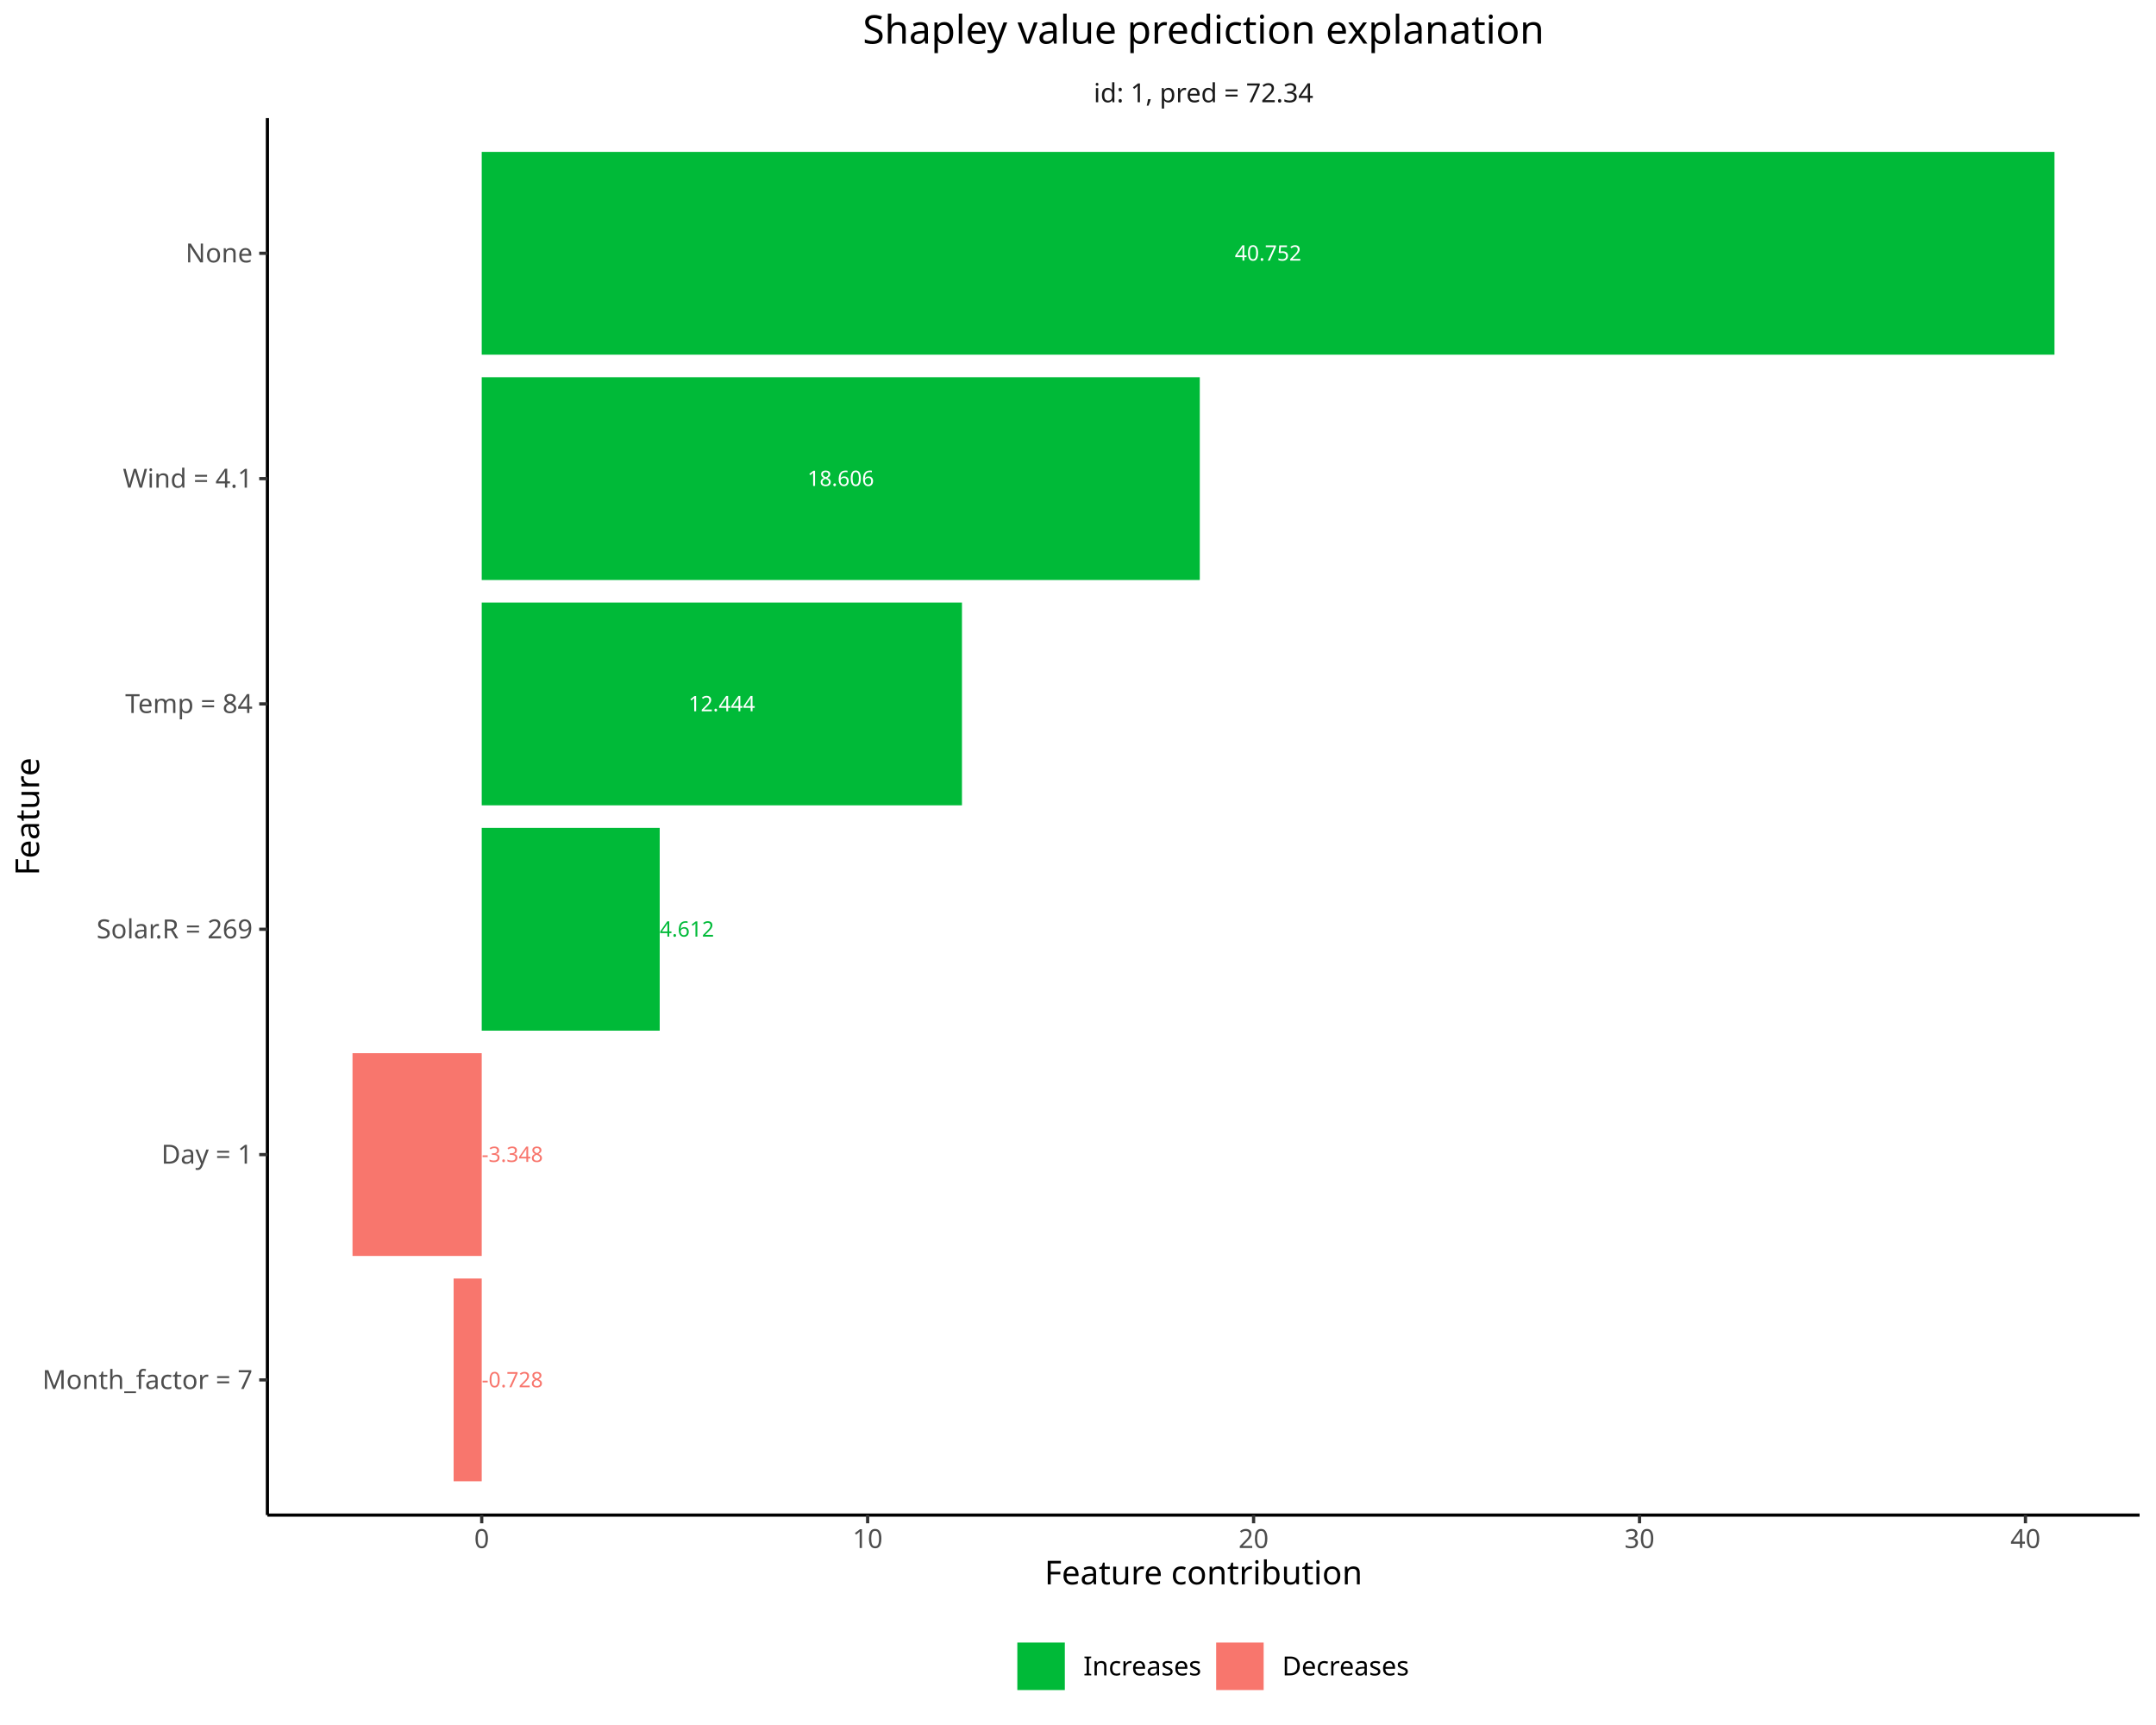
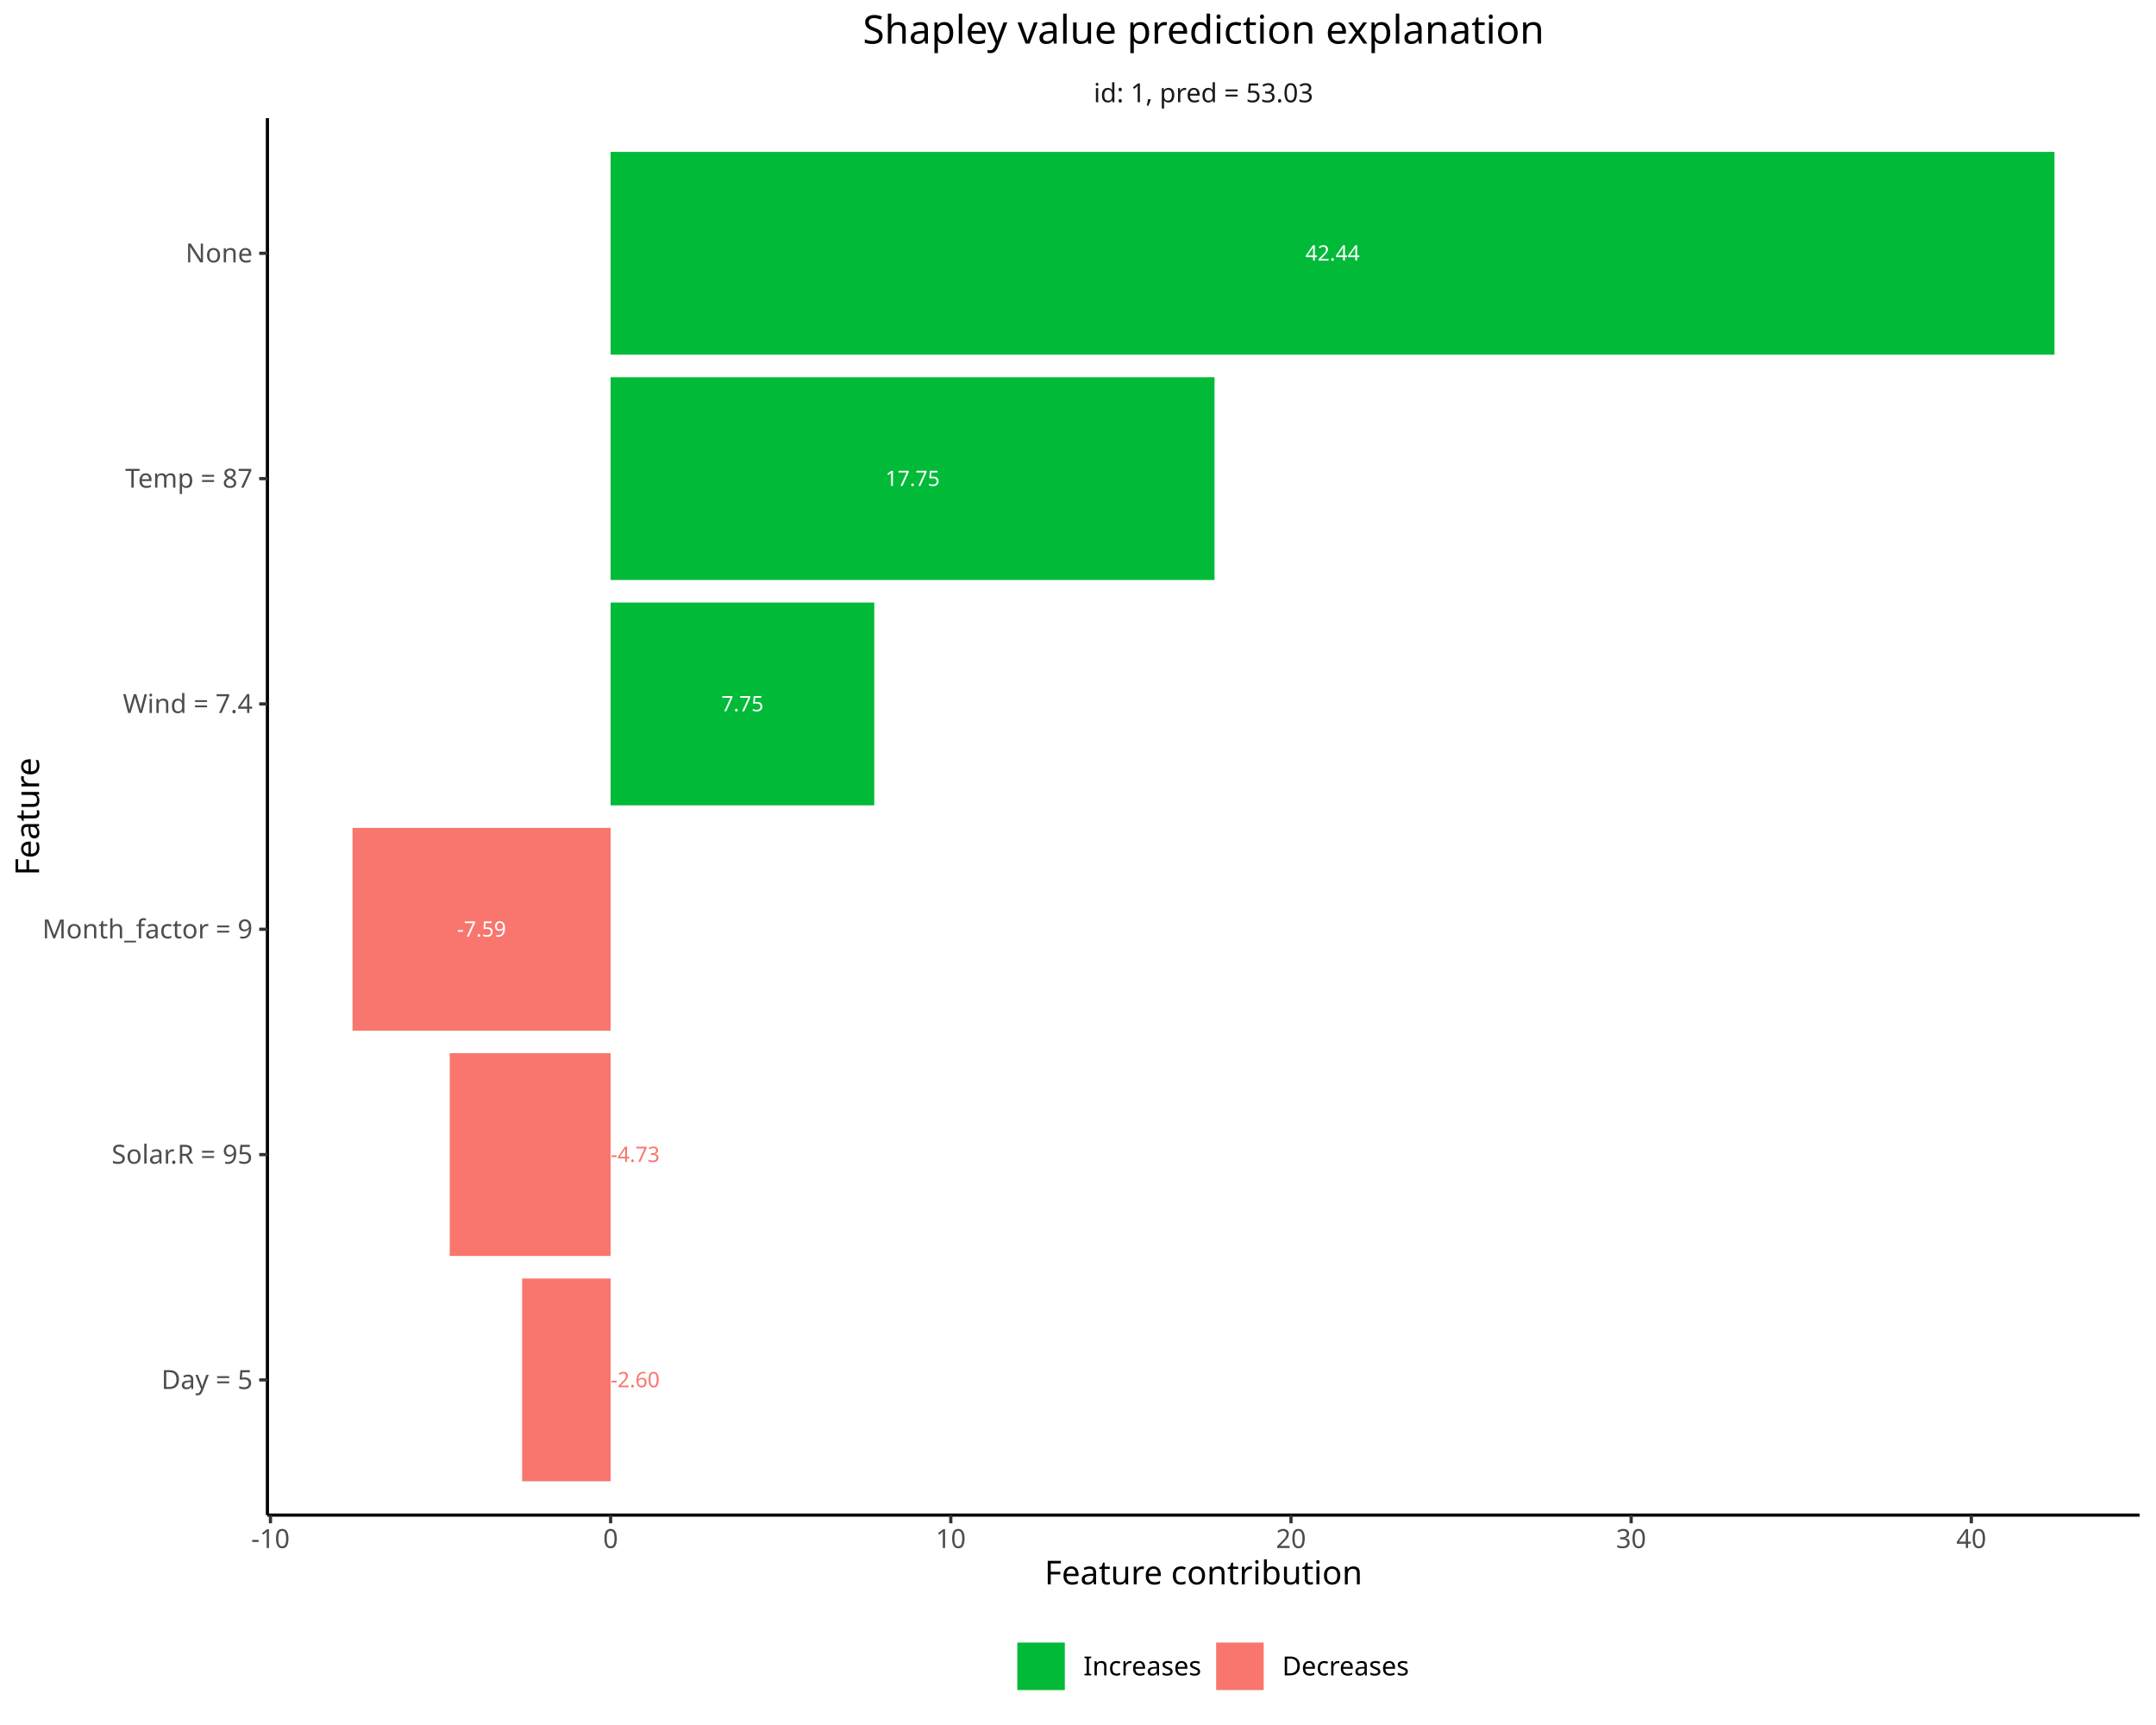
<svg xmlns="http://www.w3.org/2000/svg" class="svglite" data-engine-version="2.0" width="720.00pt" height="576.00pt" viewBox="0 0 720.00 576.00">
  <defs>
    <style type="text/css">
    .svglite line, .svglite polyline, .svglite polygon, .svglite path, .svglite rect, .svglite circle {
      fill: none;
      stroke: #000000;
      stroke-linecap: round;
      stroke-linejoin: round;
      stroke-miterlimit: 10.00;
    }
  </style>
  </defs>
  <rect width="100%" height="100%" style="stroke: none; fill: #FFFFFF;" />
  <defs>
    <clipPath id="cpMC4wMHw3MjAuMDB8MC4wMHw1NzYuMDA=">
      <rect x="0.00" y="0.00" width="720.00" height="576.00" />
    </clipPath>
  </defs>
  <g clip-path="url(#cpMC4wMHw3MjAuMDB8MC4wMHw1NzYuMDA=)">
    <rect x="0.00" y="0.00" width="720.00" height="576.00" style="stroke-width: 1.07; stroke: #FFFFFF; fill: #FFFFFF;" />
  </g>
  <defs>
    <clipPath id="cpODkuMzB8NzE0LjUyfDM5LjQzfDUwNS45MQ==">
      <rect x="89.30" y="39.43" width="625.22" height="466.48" />
    </clipPath>
  </defs>
  <g clip-path="url(#cpODkuMzB8NzE0LjUyfDM5LjQzfDUwNS45MQ==)">
    <rect x="89.30" y="39.43" width="625.22" height="466.48" style="stroke-width: 1.07; stroke: none; fill: #FFFFFF;" />
-     <rect x="160.87" y="50.72" width="525.23" height="67.71" style="stroke-width: 1.07; stroke: none; stroke-linecap: square; stroke-linejoin: miter; fill: #00BA38;" />
-     <rect x="151.49" y="426.91" width="9.38" height="67.71" style="stroke-width: 1.07; stroke: none; stroke-linecap: square; stroke-linejoin: miter; fill: #F8766D;" />
-     <rect x="117.72" y="351.67" width="43.15" height="67.71" style="stroke-width: 1.07; stroke: none; stroke-linecap: square; stroke-linejoin: miter; fill: #F8766D;" />
-     <rect x="160.87" y="276.44" width="59.44" height="67.71" style="stroke-width: 1.07; stroke: none; stroke-linecap: square; stroke-linejoin: miter; fill: #00BA38;" />
-     <rect x="160.87" y="201.20" width="160.38" height="67.71" style="stroke-width: 1.07; stroke: none; stroke-linecap: square; stroke-linejoin: miter; fill: #00BA38;" />
-     <rect x="160.87" y="125.96" width="239.80" height="67.71" style="stroke-width: 1.07; stroke: none; stroke-linecap: square; stroke-linejoin: miter; fill: #00BA38;" />
-     <text x="423.48" y="87.02" text-anchor="middle" style="font-size: 7.11px; fill: #FFFFFF; font-family: sans;" textLength="21.76px" lengthAdjust="spacingAndGlyphs">40.752</text>
-     <text x="160.87" y="463.22" style="font-size: 7.11px; fill: #F8766D; font-family: sans;" textLength="20.17px" lengthAdjust="spacingAndGlyphs">-0.728</text>
-     <text x="160.87" y="387.98" style="font-size: 7.11px; fill: #F8766D; font-family: sans;" textLength="20.17px" lengthAdjust="spacingAndGlyphs">-3.348</text>
-     <text x="220.31" y="312.74" style="font-size: 7.11px; fill: #00BA38; font-family: sans;" textLength="19.78px" lengthAdjust="spacingAndGlyphs"> 4.612</text>
-     <text x="241.06" y="237.50" text-anchor="middle" style="font-size: 7.11px; fill: #FFFFFF; font-family: sans;" textLength="21.76px" lengthAdjust="spacingAndGlyphs">12.444</text>
-     <text x="280.77" y="162.26" text-anchor="middle" style="font-size: 7.11px; fill: #FFFFFF; font-family: sans;" textLength="21.76px" lengthAdjust="spacingAndGlyphs">18.606</text>
+     <rect x="203.92" y="50.72" width="482.18" height="67.71" style="stroke-width: 1.07; stroke: none; stroke-linecap: square; stroke-linejoin: miter; fill: #00BA38;" />
+     <rect x="174.37" y="426.91" width="29.55" height="67.71" style="stroke-width: 1.07; stroke: none; stroke-linecap: square; stroke-linejoin: miter; fill: #F8766D;" />
+     <rect x="150.19" y="351.67" width="53.73" height="67.71" style="stroke-width: 1.07; stroke: none; stroke-linecap: square; stroke-linejoin: miter; fill: #F8766D;" />
+     <rect x="117.72" y="276.44" width="86.20" height="67.71" style="stroke-width: 1.07; stroke: none; stroke-linecap: square; stroke-linejoin: miter; fill: #F8766D;" />
+     <rect x="203.92" y="201.20" width="88.04" height="67.71" style="stroke-width: 1.07; stroke: none; stroke-linecap: square; stroke-linejoin: miter; fill: #00BA38;" />
+     <rect x="203.92" y="125.96" width="201.68" height="67.71" style="stroke-width: 1.07; stroke: none; stroke-linecap: square; stroke-linejoin: miter; fill: #00BA38;" />
+     <text x="445.01" y="87.02" text-anchor="middle" style="font-size: 7.11px; fill: #FFFFFF; font-family: sans;" textLength="17.80px" lengthAdjust="spacingAndGlyphs">42.44</text>
+     <text x="203.92" y="463.22" style="font-size: 7.11px; fill: #F8766D; font-family: sans;" textLength="16.21px" lengthAdjust="spacingAndGlyphs">-2.60</text>
+     <text x="203.92" y="387.98" style="font-size: 7.11px; fill: #F8766D; font-family: sans;" textLength="16.21px" lengthAdjust="spacingAndGlyphs">-4.73</text>
+     <text x="160.82" y="312.74" text-anchor="middle" style="font-size: 7.11px; fill: #FFFFFF; font-family: sans;" textLength="16.21px" lengthAdjust="spacingAndGlyphs">-7.59</text>
+     <text x="247.94" y="237.50" text-anchor="middle" style="font-size: 7.11px; fill: #FFFFFF; font-family: sans;" textLength="15.82px" lengthAdjust="spacingAndGlyphs"> 7.75</text>
+     <text x="304.76" y="162.26" text-anchor="middle" style="font-size: 7.11px; fill: #FFFFFF; font-family: sans;" textLength="17.80px" lengthAdjust="spacingAndGlyphs">17.75</text>
  </g>
  <g clip-path="url(#cpMC4wMHw3MjAuMDB8MC4wMHw1NzYuMDA=)">
</g>
  <defs>
    <clipPath id="cpODkuMzB8NzE0LjUyfDIyLjc4fDM5LjQz">
      <rect x="89.30" y="22.78" width="625.22" height="16.65" />
    </clipPath>
  </defs>
  <g clip-path="url(#cpODkuMzB8NzE0LjUyfDIyLjc4fDM5LjQz)">
    <rect x="89.30" y="22.78" width="625.22" height="16.65" style="stroke-width: 2.13; stroke: #FFFFFF; fill: #FFFFFF;" />
-     <text x="401.91" y="34.14" text-anchor="middle" style="font-size: 8.80px; fill: #1A1A1A; font-family: sans;" textLength="71.19px" lengthAdjust="spacingAndGlyphs">id: 1, pred = 72.34</text>
+     <text x="401.91" y="34.14" text-anchor="middle" style="font-size: 8.80px; fill: #1A1A1A; font-family: sans;" textLength="71.19px" lengthAdjust="spacingAndGlyphs">id: 1, pred = 53.03</text>
  </g>
  <g clip-path="url(#cpMC4wMHw3MjAuMDB8MC4wMHw1NzYuMDA=)">
    <polyline points="89.30,505.91 714.52,505.91 " style="stroke-width: 1.07; stroke-linecap: butt;" />
-     <polyline points="160.87,508.65 160.87,505.91 " style="stroke-width: 1.07; stroke: #333333; stroke-linecap: butt;" />
-     <polyline points="289.75,508.65 289.75,505.91 " style="stroke-width: 1.07; stroke: #333333; stroke-linecap: butt;" />
-     <polyline points="418.64,508.65 418.64,505.91 " style="stroke-width: 1.07; stroke: #333333; stroke-linecap: butt;" />
-     <polyline points="547.52,508.65 547.52,505.91 " style="stroke-width: 1.07; stroke: #333333; stroke-linecap: butt;" />
-     <polyline points="676.41,508.65 676.41,505.91 " style="stroke-width: 1.07; stroke: #333333; stroke-linecap: butt;" />
-     <text x="160.87" y="516.90" text-anchor="middle" style="font-size: 8.80px; fill: #4D4D4D; font-family: sans;" textLength="4.89px" lengthAdjust="spacingAndGlyphs">0</text>
-     <text x="289.75" y="516.90" text-anchor="middle" style="font-size: 8.80px; fill: #4D4D4D; font-family: sans;" textLength="9.79px" lengthAdjust="spacingAndGlyphs">10</text>
-     <text x="418.64" y="516.90" text-anchor="middle" style="font-size: 8.80px; fill: #4D4D4D; font-family: sans;" textLength="9.79px" lengthAdjust="spacingAndGlyphs">20</text>
-     <text x="547.52" y="516.90" text-anchor="middle" style="font-size: 8.80px; fill: #4D4D4D; font-family: sans;" textLength="9.79px" lengthAdjust="spacingAndGlyphs">30</text>
-     <text x="676.41" y="516.90" text-anchor="middle" style="font-size: 8.80px; fill: #4D4D4D; font-family: sans;" textLength="9.79px" lengthAdjust="spacingAndGlyphs">40</text>
+     <polyline points="90.32,508.65 90.32,505.91 " style="stroke-width: 1.07; stroke: #333333; stroke-linecap: butt;" />
+     <polyline points="203.92,508.65 203.92,505.91 " style="stroke-width: 1.07; stroke: #333333; stroke-linecap: butt;" />
+     <polyline points="317.52,508.65 317.52,505.91 " style="stroke-width: 1.07; stroke: #333333; stroke-linecap: butt;" />
+     <polyline points="431.13,508.65 431.13,505.91 " style="stroke-width: 1.07; stroke: #333333; stroke-linecap: butt;" />
+     <polyline points="544.73,508.65 544.73,505.91 " style="stroke-width: 1.07; stroke: #333333; stroke-linecap: butt;" />
+     <polyline points="658.33,508.65 658.33,505.91 " style="stroke-width: 1.07; stroke: #333333; stroke-linecap: butt;" />
+     <text x="90.32" y="516.90" text-anchor="middle" style="font-size: 8.80px; fill: #4D4D4D; font-family: sans;" textLength="12.72px" lengthAdjust="spacingAndGlyphs">-10</text>
+     <text x="203.92" y="516.90" text-anchor="middle" style="font-size: 8.80px; fill: #4D4D4D; font-family: sans;" textLength="4.89px" lengthAdjust="spacingAndGlyphs">0</text>
+     <text x="317.52" y="516.90" text-anchor="middle" style="font-size: 8.80px; fill: #4D4D4D; font-family: sans;" textLength="9.79px" lengthAdjust="spacingAndGlyphs">10</text>
+     <text x="431.13" y="516.90" text-anchor="middle" style="font-size: 8.80px; fill: #4D4D4D; font-family: sans;" textLength="9.79px" lengthAdjust="spacingAndGlyphs">20</text>
+     <text x="544.73" y="516.90" text-anchor="middle" style="font-size: 8.80px; fill: #4D4D4D; font-family: sans;" textLength="9.79px" lengthAdjust="spacingAndGlyphs">30</text>
+     <text x="658.33" y="516.90" text-anchor="middle" style="font-size: 8.80px; fill: #4D4D4D; font-family: sans;" textLength="9.79px" lengthAdjust="spacingAndGlyphs">40</text>
    <polyline points="89.30,505.91 89.30,39.43 " style="stroke-width: 1.07; stroke-linecap: butt;" />
-     <text x="84.37" y="463.80" text-anchor="end" style="font-size: 8.80px; fill: #4D4D4D; font-family: sans;" textLength="66.30px" lengthAdjust="spacingAndGlyphs">Month_factor = 7</text>
-     <text x="84.37" y="388.56" text-anchor="end" style="font-size: 8.80px; fill: #4D4D4D; font-family: sans;" textLength="30.58px" lengthAdjust="spacingAndGlyphs">Day = 1</text>
-     <text x="84.37" y="313.32" text-anchor="end" style="font-size: 8.80px; fill: #4D4D4D; font-family: sans;" textLength="54.06px" lengthAdjust="spacingAndGlyphs">Solar.R = 269</text>
-     <text x="84.37" y="238.08" text-anchor="end" style="font-size: 8.80px; fill: #4D4D4D; font-family: sans;" textLength="42.32px" lengthAdjust="spacingAndGlyphs">Temp = 84</text>
-     <text x="84.37" y="162.84" text-anchor="end" style="font-size: 8.80px; fill: #4D4D4D; font-family: sans;" textLength="42.31px" lengthAdjust="spacingAndGlyphs">Wind = 4.1</text>
+     <text x="84.37" y="463.80" text-anchor="end" style="font-size: 8.80px; fill: #4D4D4D; font-family: sans;" textLength="33.03px" lengthAdjust="spacingAndGlyphs">Day =  5</text>
+     <text x="84.37" y="388.56" text-anchor="end" style="font-size: 8.80px; fill: #4D4D4D; font-family: sans;" textLength="51.61px" lengthAdjust="spacingAndGlyphs">Solar.R =  95</text>
+     <text x="84.37" y="313.32" text-anchor="end" style="font-size: 8.80px; fill: #4D4D4D; font-family: sans;" textLength="66.30px" lengthAdjust="spacingAndGlyphs">Month_factor = 9</text>
+     <text x="84.37" y="238.08" text-anchor="end" style="font-size: 8.80px; fill: #4D4D4D; font-family: sans;" textLength="44.76px" lengthAdjust="spacingAndGlyphs">Wind =  7.4</text>
+     <text x="84.37" y="162.84" text-anchor="end" style="font-size: 8.80px; fill: #4D4D4D; font-family: sans;" textLength="42.32px" lengthAdjust="spacingAndGlyphs">Temp = 87</text>
    <text x="84.37" y="87.61" text-anchor="end" style="font-size: 8.80px; fill: #4D4D4D; font-family: sans;" textLength="21.04px" lengthAdjust="spacingAndGlyphs">None</text>
    <polyline points="86.56,460.77 89.30,460.77 " style="stroke-width: 1.07; stroke: #333333; stroke-linecap: butt;" />
    <polyline points="86.56,385.53 89.30,385.53 " style="stroke-width: 1.07; stroke: #333333; stroke-linecap: butt;" />
    <polyline points="86.56,310.29 89.30,310.29 " style="stroke-width: 1.07; stroke: #333333; stroke-linecap: butt;" />
    <polyline points="86.56,235.05 89.30,235.05 " style="stroke-width: 1.07; stroke: #333333; stroke-linecap: butt;" />
    <polyline points="86.56,159.82 89.30,159.82 " style="stroke-width: 1.07; stroke: #333333; stroke-linecap: butt;" />
    <polyline points="86.56,84.58 89.30,84.58 " style="stroke-width: 1.07; stroke: #333333; stroke-linecap: butt;" />
    <text x="401.91" y="529.04" text-anchor="middle" style="font-size: 11.00px; font-family: sans;" textLength="97.84px" lengthAdjust="spacingAndGlyphs">Feature contribution</text>
    <text transform="translate(13.05,272.67) rotate(-90)" text-anchor="middle" style="font-size: 11.00px; font-family: sans;" textLength="37.91px" lengthAdjust="spacingAndGlyphs">Feature</text>
    <rect x="328.07" y="542.28" width="147.68" height="28.24" style="stroke-width: 1.07; stroke: none; fill: #FFFFFF;" />
    <rect x="339.74" y="548.47" width="15.86" height="15.86" style="stroke-width: 1.07; stroke: none; stroke-linecap: square; stroke-linejoin: miter; fill: #00BA38;" />
    <rect x="406.14" y="548.47" width="15.86" height="15.86" style="stroke-width: 1.07; stroke: none; stroke-linecap: square; stroke-linejoin: miter; fill: #F8766D;" />
    <text x="361.79" y="559.43" style="font-size: 8.80px; font-family: sans;" textLength="38.16px" lengthAdjust="spacingAndGlyphs">Increases</text>
    <text x="428.19" y="559.43" style="font-size: 8.80px; font-family: sans;" textLength="42.08px" lengthAdjust="spacingAndGlyphs">Decreases</text>
    <text x="401.91" y="14.56" text-anchor="middle" style="font-size: 13.20px; font-family: sans;" textLength="215.04px" lengthAdjust="spacingAndGlyphs">Shapley value prediction explanation</text>
  </g>
</svg>
